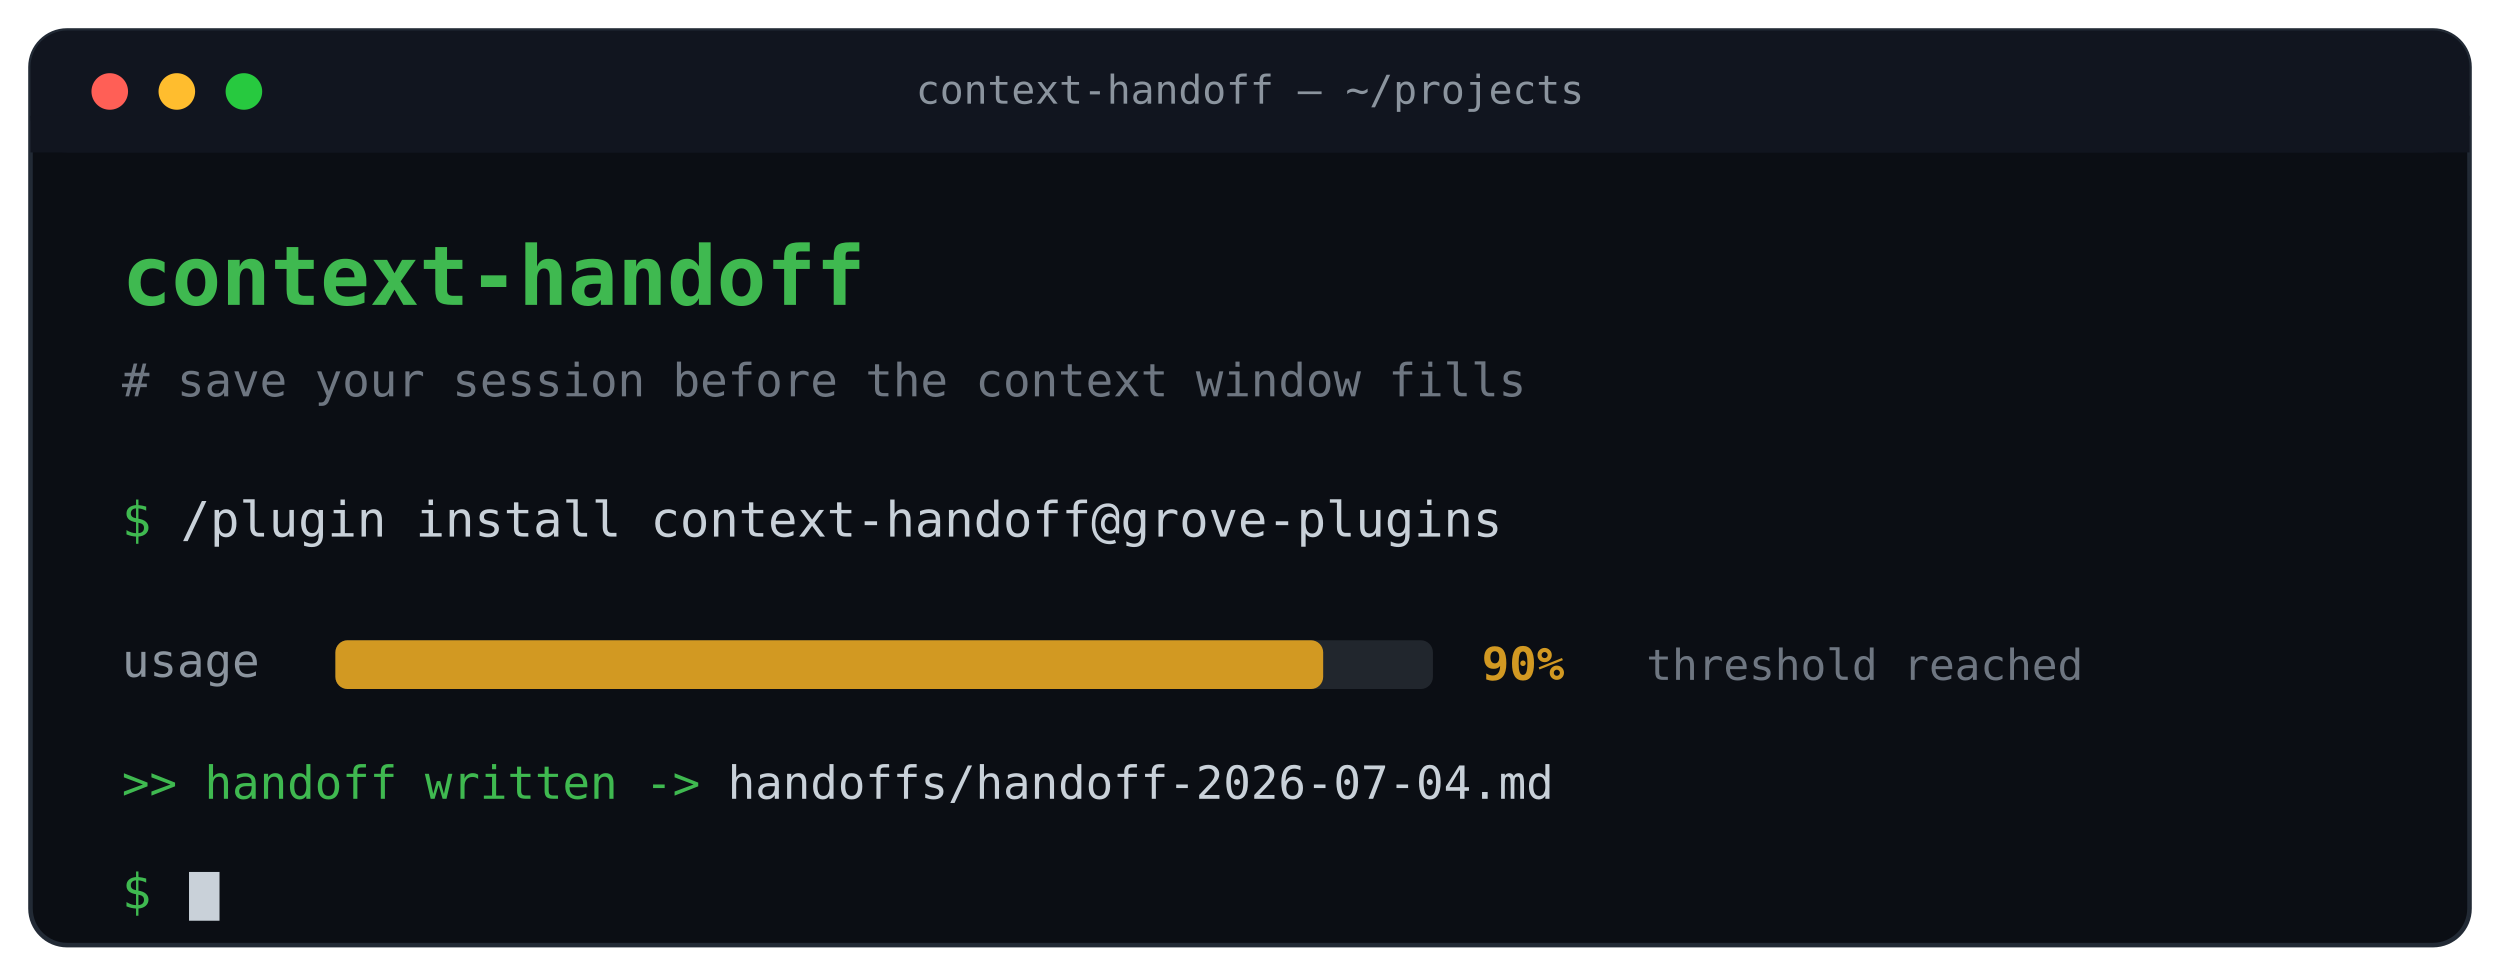
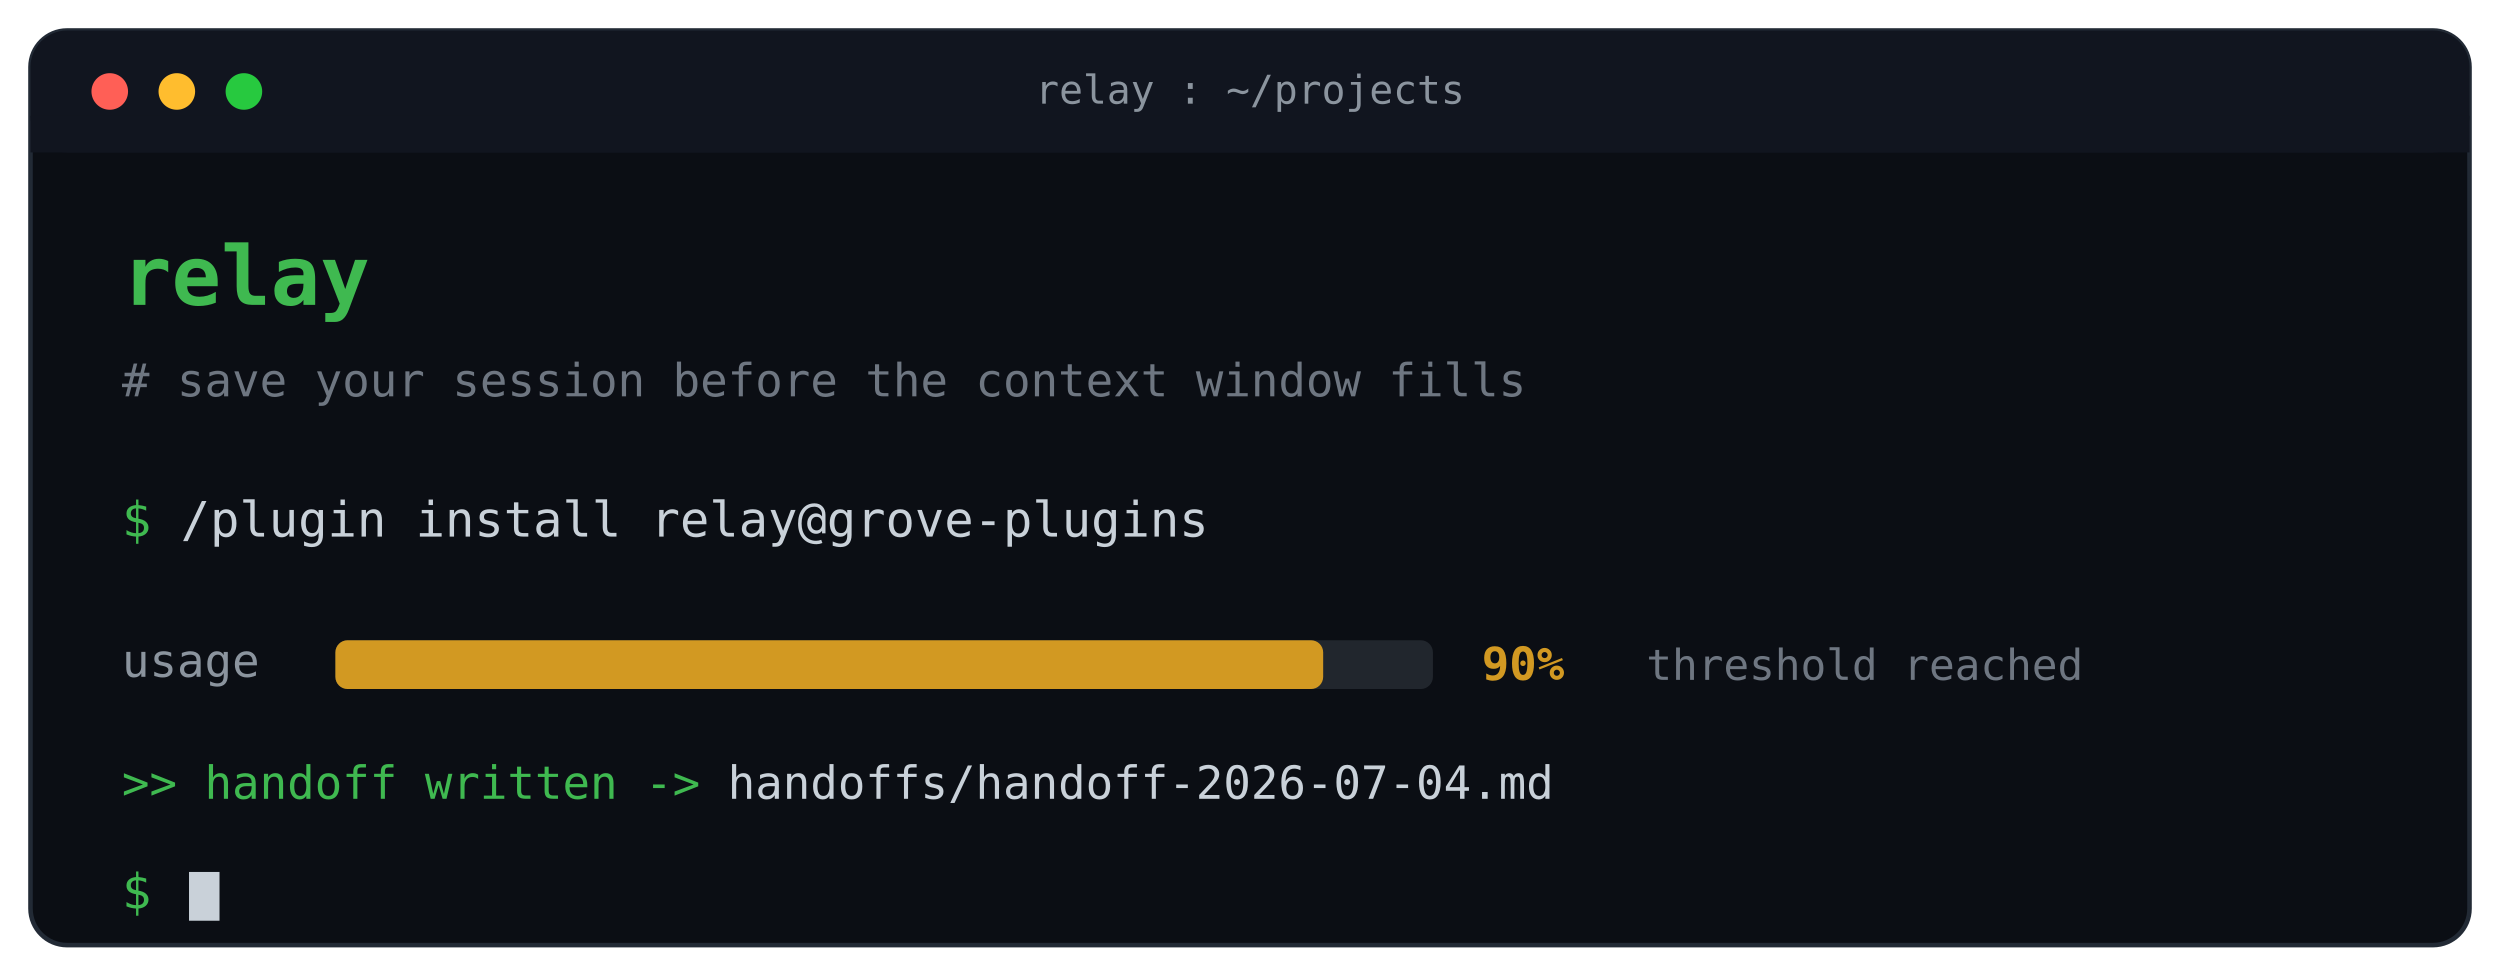
<svg xmlns="http://www.w3.org/2000/svg" width="820" height="320" viewBox="0 0 820 320" font-family="ui-monospace, 'Cascadia Code', 'SF Mono', Consolas, monospace">
  <rect x="10" y="10" width="800" height="300" rx="12" fill="#0b0e14" stroke="#222a35" stroke-width="1.5" />
  <rect x="10" y="10" width="800" height="40" rx="12" fill="#11151f" />
  <rect x="10" y="38" width="800" height="12" fill="#11151f" />
  <circle cx="36" cy="30" r="6" fill="#ff5f56" />
  <circle cx="58" cy="30" r="6" fill="#ffbd2e" />
  <circle cx="80" cy="30" r="6" fill="#27c93f" />
-   <text x="410" y="34" text-anchor="middle" font-size="13" fill="#8b949e">context-handoff — ~/projects</text>
-   <text x="40" y="100" font-size="27" font-weight="700" fill="#3fb950">context-handoff</text>
+   <text x="410" y="34" text-anchor="middle" font-size="13" fill="#8b949e">relay : ~/projects</text>
+   <text x="40" y="100" font-size="27" font-weight="700" fill="#3fb950">relay</text>
  <text x="40" y="130" font-size="15" fill="#6e7681"># save your session before the context window fills</text>
-   <text x="40" y="176" font-size="16" fill="#3fb950">$ <tspan fill="#c9d1d9">/plugin install context-handoff@grove-plugins</tspan>
+   <text x="40" y="176" font-size="16" fill="#3fb950">$ <tspan fill="#c9d1d9">/plugin install relay@grove-plugins</tspan>
  </text>
  <text x="40" y="222" font-size="15" fill="#8b949e">usage</text>
  <rect x="110" y="210" width="360" height="16" rx="4" fill="#21262d" />
  <rect x="110" y="210" width="324" height="16" rx="4" fill="#d29922" />
  <text x="486" y="223" font-size="15" font-weight="700" fill="#d29922">90%</text>
  <text x="540" y="223" font-size="14" fill="#6e7681">threshold reached</text>
  <text x="40" y="262" font-size="15" fill="#3fb950">&gt;&gt; handoff written -&gt; <tspan fill="#c9d1d9">handoffs/handoff-2026-07-04.md</tspan>
  </text>
  <text x="40" y="298" font-size="16" fill="#3fb950">$ </text>
  <rect x="62" y="286" width="10" height="16" fill="#c9d1d9" />
</svg>
